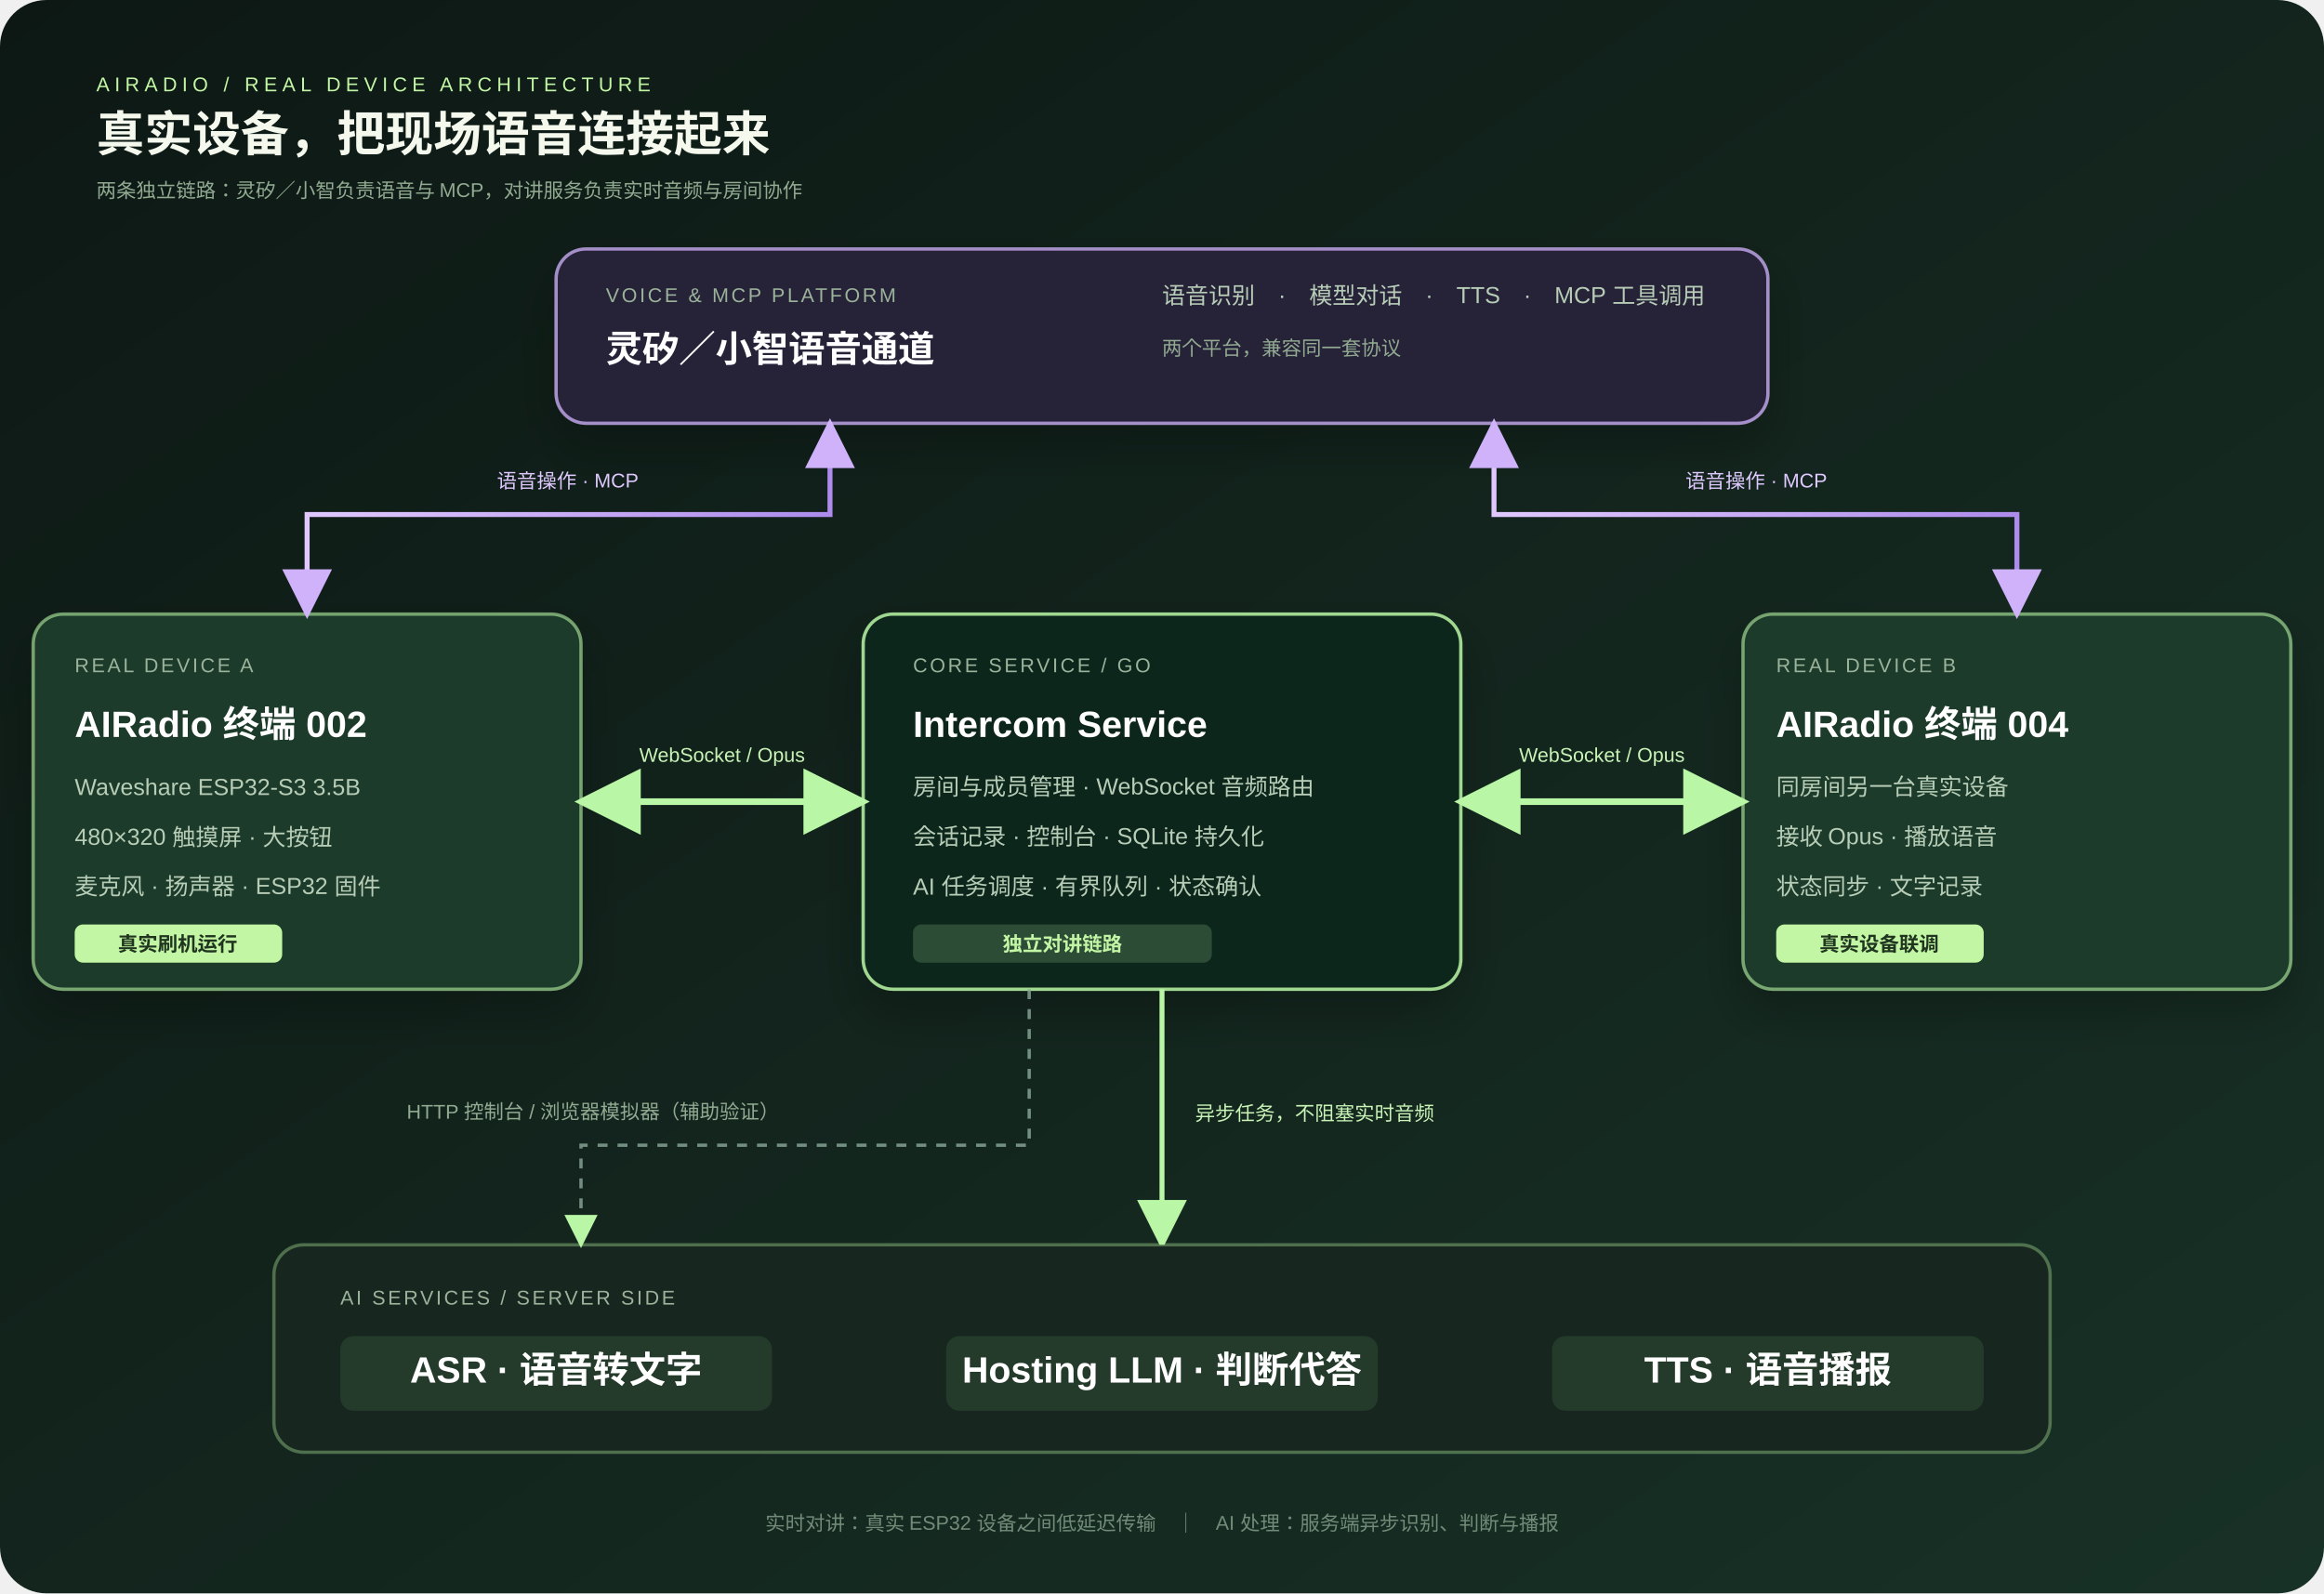
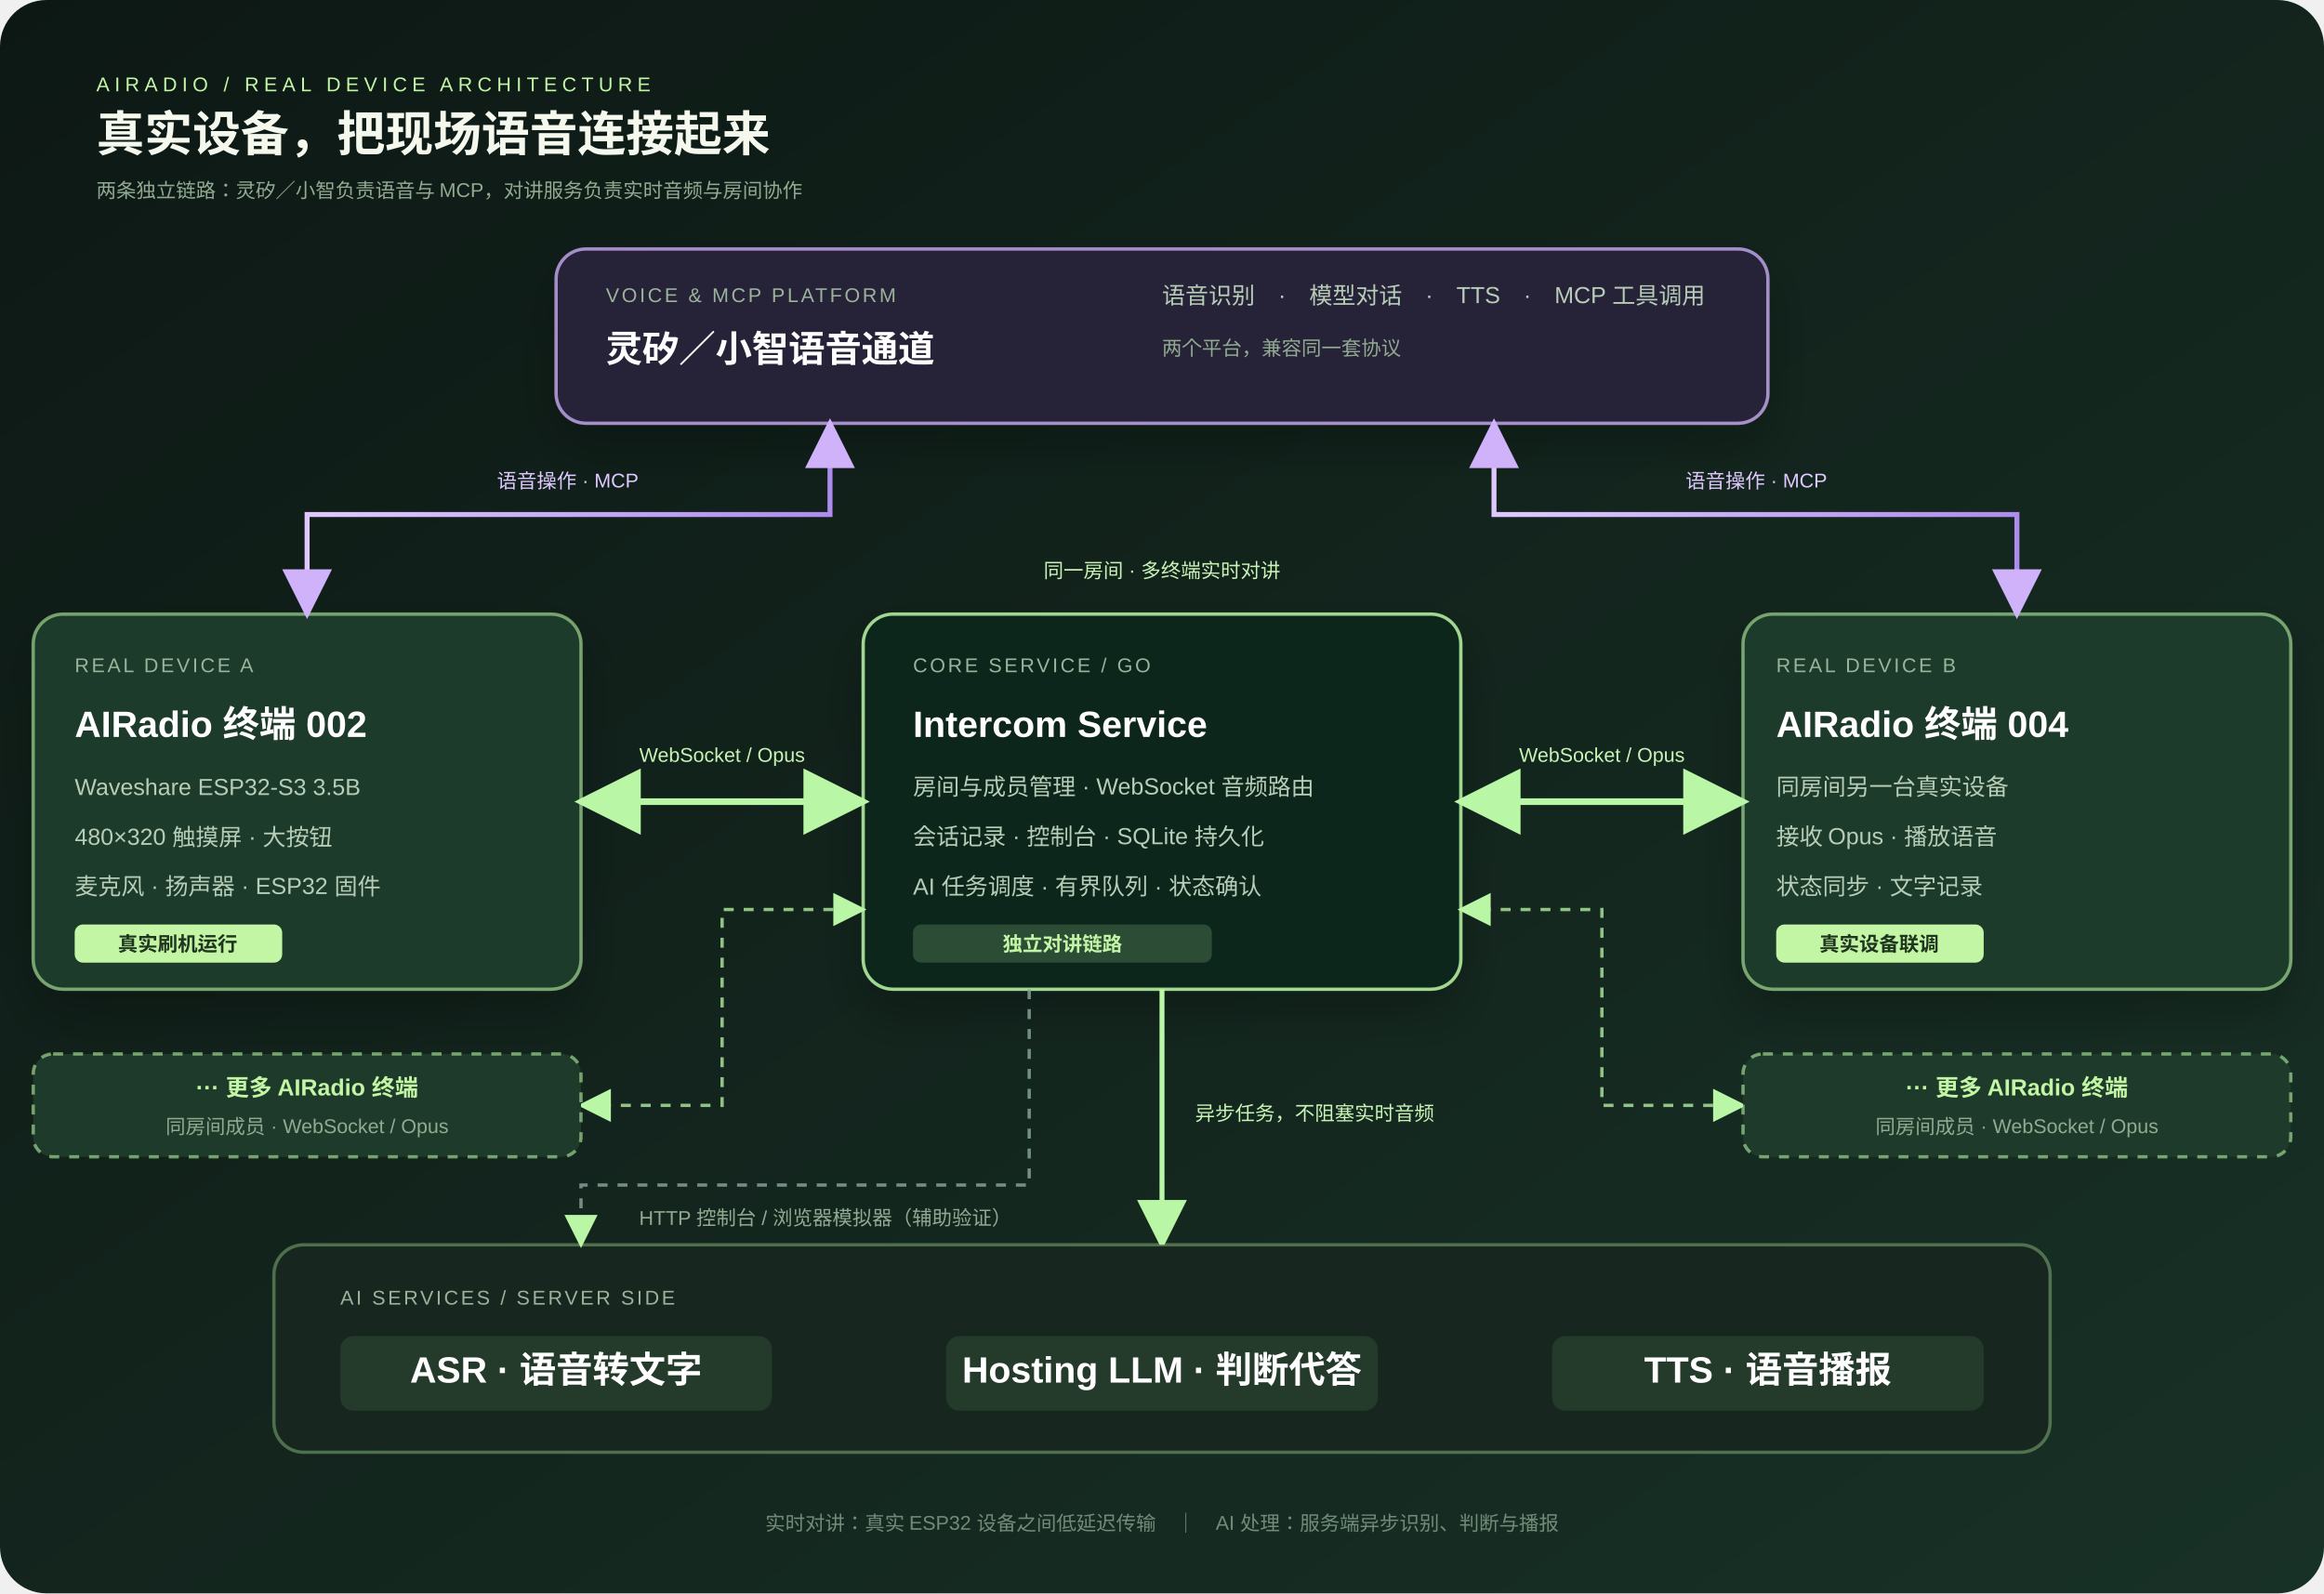
<svg xmlns="http://www.w3.org/2000/svg" viewBox="0 0 1400 960" role="img" aria-labelledby="title desc">
  <defs>
    <linearGradient id="bg" x2="1" y2="1">
      <stop stop-color="#0d1814" />
      <stop offset="1" stop-color="#183126" />
    </linearGradient>
    <linearGradient id="mint" x1="0" x2="1">
      <stop stop-color="#d3ffb8" />
      <stop offset="1" stop-color="#83d986" />
    </linearGradient>
    <linearGradient id="violet" x1="0" x2="1">
      <stop stop-color="#e0c8ff" />
      <stop offset="1" stop-color="#ad8cec" />
    </linearGradient>
    <filter id="shadow" x="-20%" y="-20%" width="140%" height="150%">
      <feDropShadow dx="0" dy="14" stdDeviation="14" flood-color="#000" flood-opacity=".24" />
    </filter>
    <marker id="arrowMint" markerWidth="10" markerHeight="10" refX="9" refY="5" orient="auto">
      <path d="M0 0 10 5 0 10Z" fill="#b9f6a5" />
    </marker>
    <marker id="arrowMintStart" markerWidth="10" markerHeight="10" refX="1" refY="5" orient="auto">
      <path d="M10 0 0 5 10 10Z" fill="#b9f6a5" />
    </marker>
    <marker id="arrowViolet" markerWidth="10" markerHeight="10" refX="9" refY="5" orient="auto">
      <path d="M0 0 10 5 0 10Z" fill="#d0b2fb" />
    </marker>
    <marker id="arrowVioletStart" markerWidth="10" markerHeight="10" refX="1" refY="5" orient="auto">
      <path d="M10 0 0 5 10 10Z" fill="#d0b2fb" />
    </marker>
    <style>
  .sans{font-family:Arial,'Noto Sans SC','PingFang SC',sans-serif}.eyebrow{font-size:12px;letter-spacing:3px;fill:#c2f6a4}.title{font-size:29px;font-weight:700;fill:#f4f8ed}.label{font-size:12px;letter-spacing:1.5px;fill:#9bb39b}.name{font-size:22px;font-weight:700;fill:#fff}.copy{font-size:14px;fill:#b7cdb7}.small{font-size:12px;fill:#91aa91}.tag{font-size:12px;font-weight:600}.lineLabel{font-size:12px;fill:#c9f4b6}.lineLabelV{font-size:12px;fill:#dfc9ff}.foot{font-size:12px;fill:#728b78}
 </style>
  </defs>
  <rect width="1400" height="960" rx="28" fill="url(#bg)" />
  <g class="sans">
    <text x="58" y="55" class="eyebrow">AIRADIO / REAL DEVICE ARCHITECTURE</text>
    <text x="58" y="91" class="title">真实设备，把现场语音连接起来</text>
    <text x="58" y="119" class="small">两条独立链路：灵矽／小智负责语音与 MCP，对讲服务负责实时音频与房间协作</text>
    <rect x="335" y="150" width="730" height="105" rx="18" fill="#272039" stroke="#d0b2fb" stroke-opacity=".75" stroke-width="2" filter="url(#shadow)" />
    <text x="365" y="182" class="label" fill="#dbc5ff">VOICE &amp; MCP PLATFORM</text>
    <text x="365" y="218" class="name">灵矽／小智语音通道</text>
    <text x="700" y="183" class="copy">语音识别　·　模型对话　·　TTS　·　MCP 工具调用</text>
    <text x="700" y="214" class="small">两个平台，兼容同一套协议</text>
    <g transform="translate(0 65)">
      <g filter="url(#shadow)">
        <rect x="20" y="305" width="330" height="226" rx="18" fill="#1e3a2a" stroke="#b9f6a5" stroke-opacity=".58" stroke-width="2" />
        <rect x="1050" y="305" width="330" height="226" rx="18" fill="#1e3a2a" stroke="#b9f6a5" stroke-opacity=".58" stroke-width="2" />
      </g>
      <g class="sans">
        <text x="45" y="340" class="label">REAL DEVICE A</text>
        <text x="45" y="379" class="name">AIRadio 终端 002</text>
        <text x="45" y="414" class="copy">Waveshare ESP32-S3 3.5B</text>
        <text x="45" y="444" class="copy">480×320 触摸屏 · 大按钮</text>
        <text x="45" y="474" class="copy">麦克风 · 扬声器 · ESP32 固件</text>
        <rect x="45" y="492" width="125" height="23" rx="5" fill="#c2f6a4" />
        <text x="107" y="508" text-anchor="middle" class="tag" fill="#20351f">真实刷机运行</text>
        <text x="1070" y="340" class="label">REAL DEVICE B</text>
        <text x="1070" y="379" class="name">AIRadio 终端 004</text>
        <text x="1070" y="414" class="copy">同房间另一台真实设备</text>
        <text x="1070" y="444" class="copy">接收 Opus · 播放语音</text>
        <text x="1070" y="474" class="copy">状态同步 · 文字记录</text>
        <rect x="1070" y="492" width="125" height="23" rx="5" fill="#c2f6a4" />
        <text x="1132" y="508" text-anchor="middle" class="tag" fill="#20351f">真实设备联调</text>
      </g>
      <rect x="520" y="305" width="360" height="226" rx="18" fill="#10251b" stroke="#b9f6a5" stroke-opacity=".85" stroke-width="2" filter="url(#shadow)" />
      <text x="550" y="340" class="label">CORE SERVICE / GO</text>
      <text x="550" y="379" class="name">Intercom Service</text>
      <text x="550" y="414" class="copy">房间与成员管理 · WebSocket 音频路由</text>
      <text x="550" y="444" class="copy">会话记录 · 控制台 · SQLite 持久化</text>
      <text x="550" y="474" class="copy">AI 任务调度 · 有界队列 · 状态确认</text>
      <rect x="550" y="492" width="180" height="23" rx="5" fill="#2c4c36" />
      <text x="640" y="508" text-anchor="middle" class="tag" fill="#c2f6a4">独立对讲链路</text>
    </g>
    <path d="M185 370V310H500V255" fill="none" stroke="url(#violet)" stroke-width="3" marker-start="url(#arrowVioletStart)" marker-end="url(#arrowViolet)" />
    <path d="M1215 370V310H900V255" fill="none" stroke="url(#violet)" stroke-width="3" marker-start="url(#arrowVioletStart)" marker-end="url(#arrowViolet)" />
    <text x="342" y="294" text-anchor="middle" class="lineLabelV sans">语音操作 · MCP</text>
    <text x="1058" y="294" text-anchor="middle" class="lineLabelV sans">语音操作 · MCP</text>
    <path d="M350 483H520" fill="none" stroke="#b9f6a5" stroke-width="4" marker-start="url(#arrowMintStart)" marker-end="url(#arrowMint)" />
    <path d="M1050 483H880" fill="none" stroke="#b9f6a5" stroke-width="4" marker-start="url(#arrowMintStart)" marker-end="url(#arrowMint)" />
    <text x="435" y="459" text-anchor="middle" class="lineLabel sans">WebSocket / Opus</text>
    <text x="965" y="459" text-anchor="middle" class="lineLabel sans">WebSocket / Opus</text>
+     <text x="700" y="348" text-anchor="middle" class="lineLabel sans">同一房间 · 多终端实时对讲</text>
+     <g fill="none" stroke="#b9f6a5" stroke-width="2" stroke-dasharray="6 6" stroke-opacity=".75" marker-start="url(#arrowMintStart)" marker-end="url(#arrowMint)">
+       <path d="M350 666H435V548H520" />
+       <path d="M880 548H965V666H1050" />
+     </g>
+     <g>
+       <rect x="20" y="635" width="330" height="62" rx="12" fill="#1e3a2a" stroke="#b9f6a5" stroke-opacity=".58" stroke-width="2" stroke-dasharray="6 6" />
+       <text x="185" y="660" text-anchor="middle" class="copy" style="font-weight:700;fill:#c2f6a4">··· 更多 AIRadio 终端</text>
+       <text x="185" y="683" text-anchor="middle" class="small">同房间成员 · WebSocket / Opus</text>
+       <rect x="1050" y="635" width="330" height="62" rx="12" fill="#1e3a2a" stroke="#b9f6a5" stroke-opacity=".58" stroke-width="2" stroke-dasharray="6 6" />
+       <text x="1215" y="660" text-anchor="middle" class="copy" style="font-weight:700;fill:#c2f6a4">··· 更多 AIRadio 终端</text>
+       <text x="1215" y="683" text-anchor="middle" class="small">同房间成员 · WebSocket / Opus</text>
+     </g>
    <path d="M700 596V750" fill="none" stroke="#b9f6a5" stroke-width="3" marker-end="url(#arrowMint)" />
    <text x="720" y="675" class="lineLabel sans">异步任务，不阻塞实时音频</text>
    <g transform="translate(0 140)">
      <rect x="165" y="610" width="1070" height="125" rx="18" fill="#17271f" stroke="#b9f6a5" stroke-opacity=".35" stroke-width="2" />
      <text x="205" y="646" class="label">AI SERVICES / SERVER SIDE</text>
      <g>
        <rect x="205" y="665" width="260" height="45" rx="8" fill="#243b2b" />
        <text x="335" y="693" text-anchor="middle" class="name" font-size="17">ASR · 语音转文字</text>
        <rect x="570" y="665" width="260" height="45" rx="8" fill="#243b2b" />
        <text x="700" y="693" text-anchor="middle" class="name" font-size="17">Hosting LLM · 判断代答</text>
        <rect x="935" y="665" width="260" height="45" rx="8" fill="#243b2b" />
        <text x="1065" y="693" text-anchor="middle" class="name" font-size="17">TTS · 语音播报</text>
      </g>
    </g>
-     <path d="M620 596V690H350V750" fill="none" stroke="#8ba99a" stroke-opacity=".8" stroke-width="2" stroke-dasharray="6 6" marker-end="url(#arrowMint)" />
-     <text x="245" y="674" class="small sans">HTTP 控制台 / 浏览器模拟器（辅助验证）</text>
+     <path d="M620 596V714H350V750" fill="none" stroke="#8ba99a" stroke-opacity=".8" stroke-width="2" stroke-dasharray="6 6" marker-end="url(#arrowMint)" />
+     <text x="385" y="738" class="small sans">HTTP 控制台 / 浏览器模拟器（辅助验证）</text>
    <text x="700" y="922" text-anchor="middle" class="foot sans">实时对讲：真实 ESP32 设备之间低延迟传输　｜　AI 处理：服务端异步识别、判断与播报</text>
  </g>
</svg>
